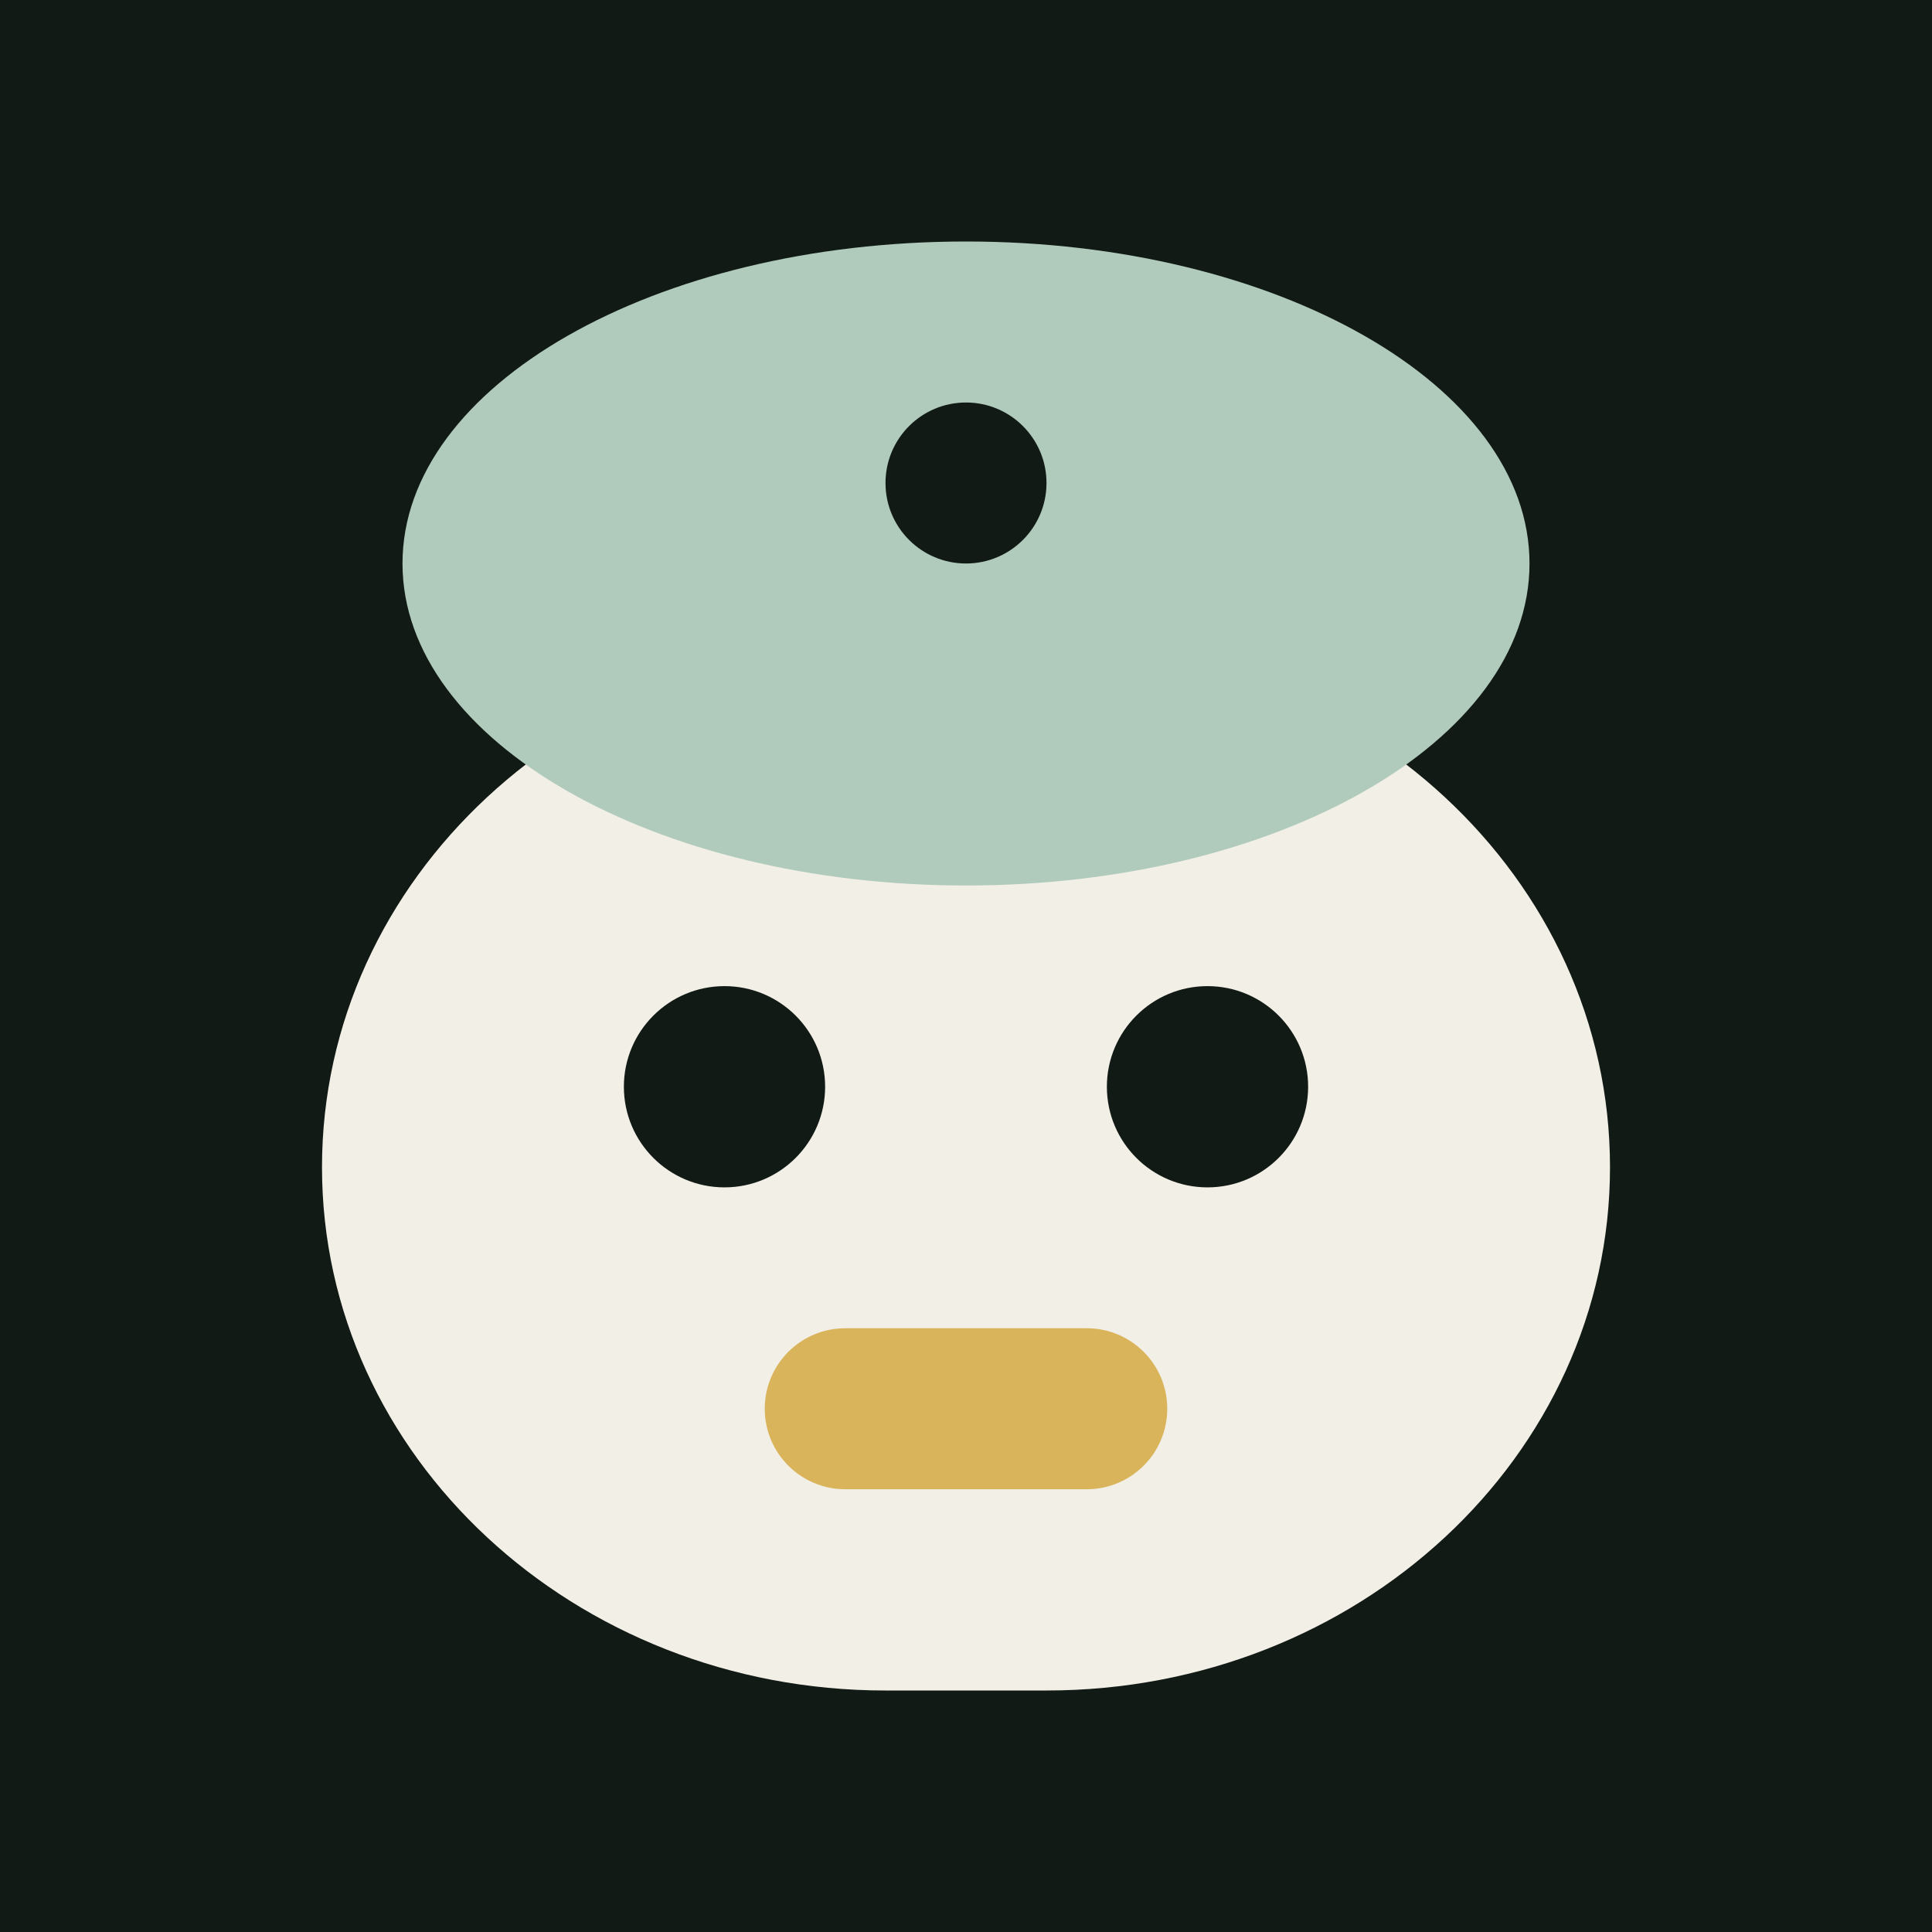
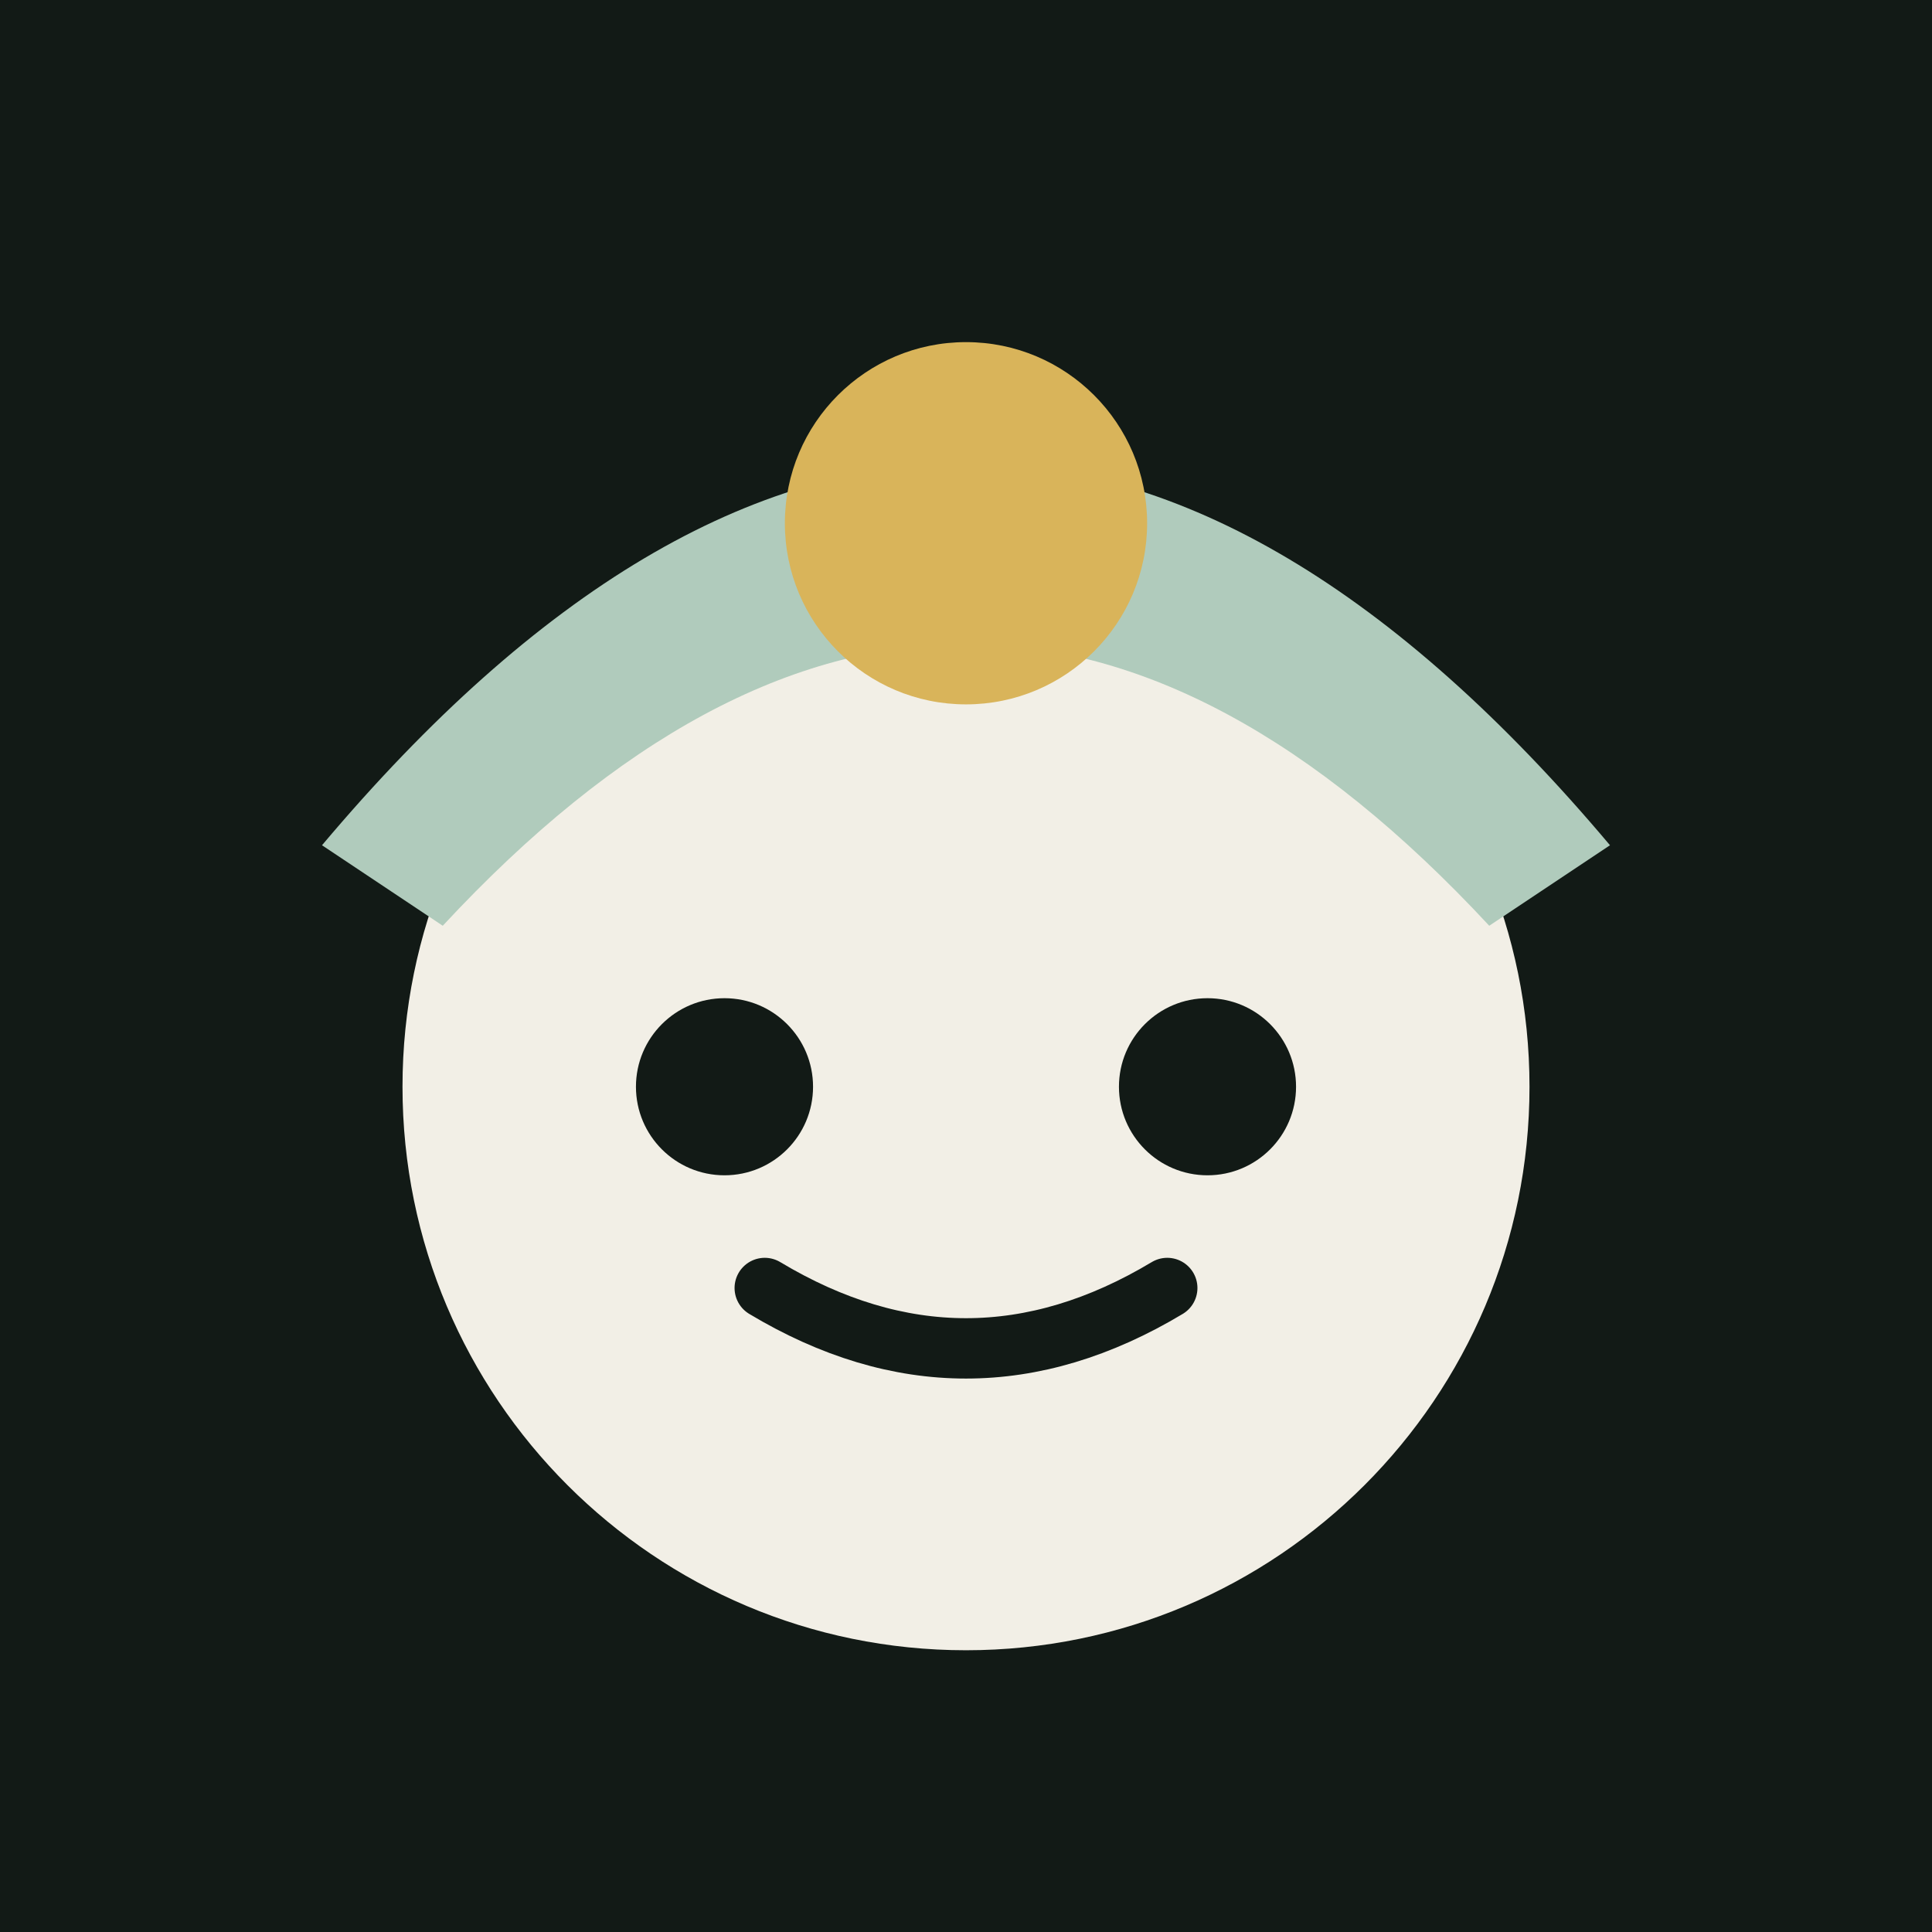
<svg xmlns="http://www.w3.org/2000/svg" viewBox="0 0 48 48" width="48" height="48">
  <rect width="48" height="48" fill="#121A16" />
-   <rect x="8" y="16" width="32" height="26" rx="14" fill="#F2EFE6" />
-   <ellipse cx="24" cy="14" rx="14" ry="8" fill="#B0CBBC" />
-   <circle cx="18" cy="27" r="2.5" fill="#121A16" />
-   <circle cx="30" cy="27" r="2.5" fill="#121A16" />
-   <rect x="19" y="33" width="10" height="4" rx="2" fill="#D9B45A" />
-   <circle cx="24" cy="12" r="2" fill="#121A16" />
+   <circle cx="24" cy="27" r="14" fill="#F2EFE6" />
+   <path d="M8 21 Q24 2 40 21 L37 23 Q24 9 11 23 Z" fill="#B0CBBC" />
+   <circle cx="18" cy="27" r="2.2" fill="#121A16" />
+   <circle cx="30" cy="27" r="2.2" fill="#121A16" />
+   <path d="M19 32 Q24 35 29 32" stroke="#121A16" stroke-width="1.5" fill="none" stroke-linecap="round" />
+   <circle cx="24" cy="13" r="4.5" fill="#D9B45A" />
</svg>
